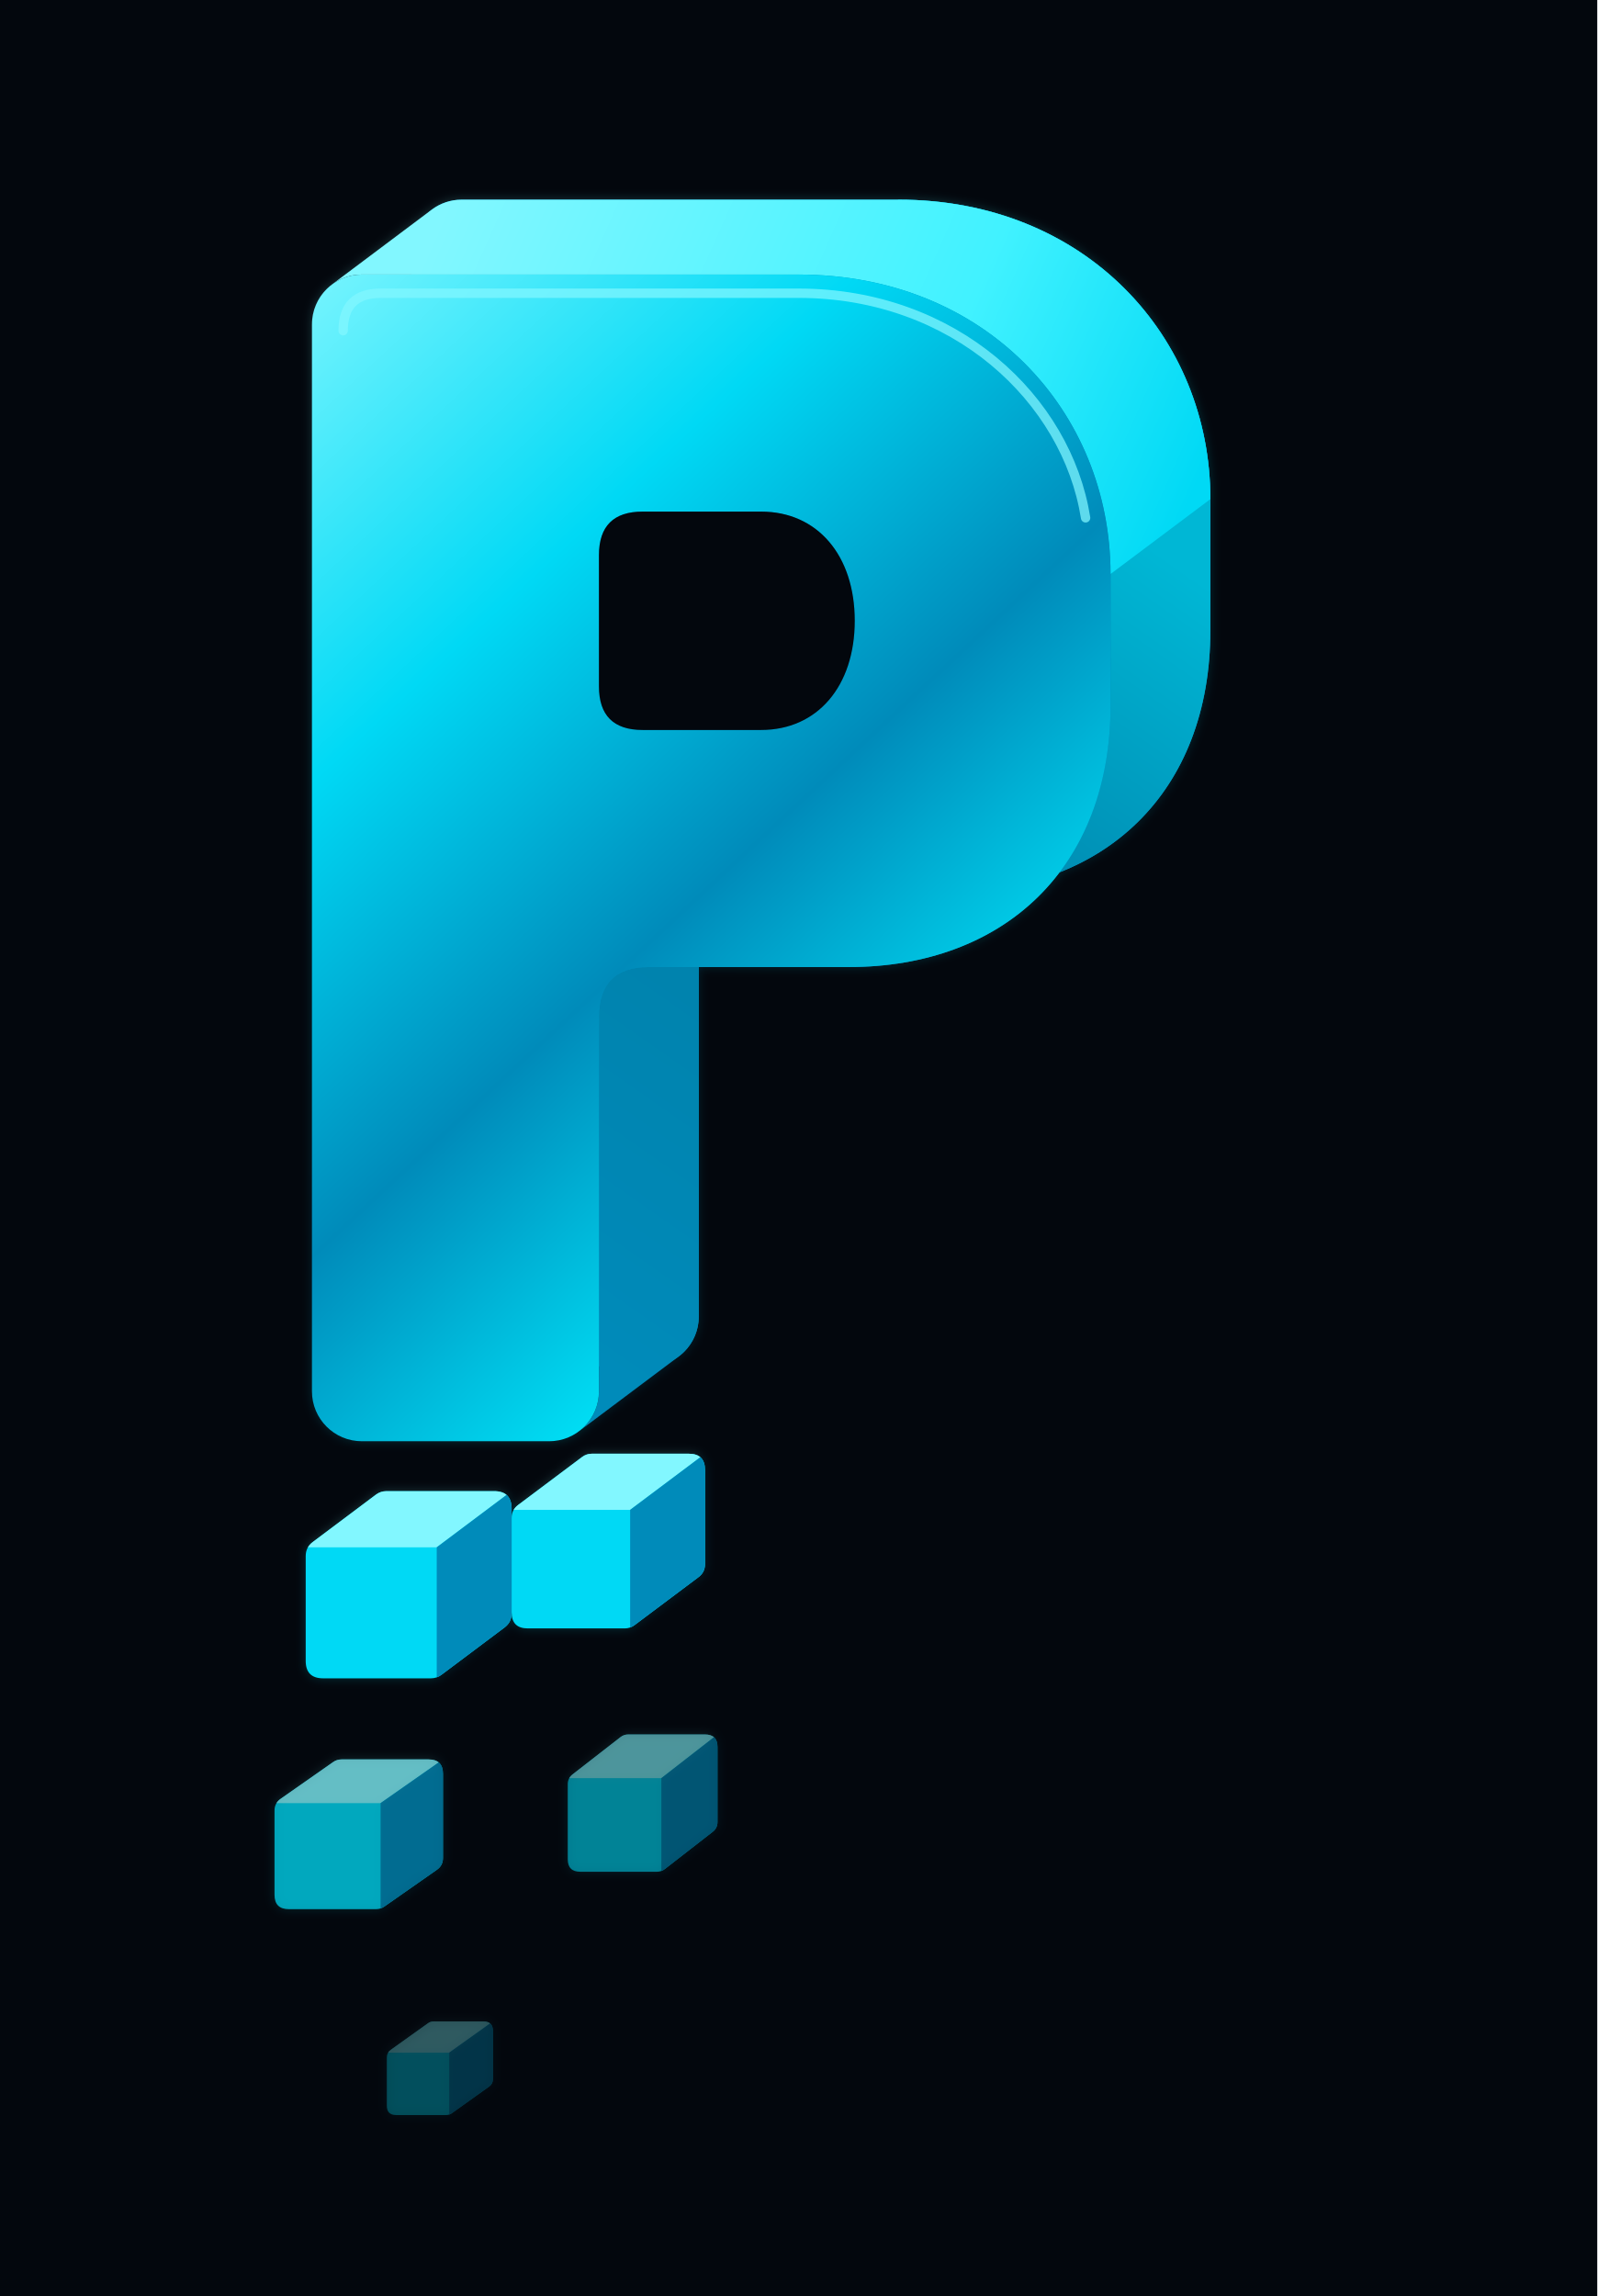
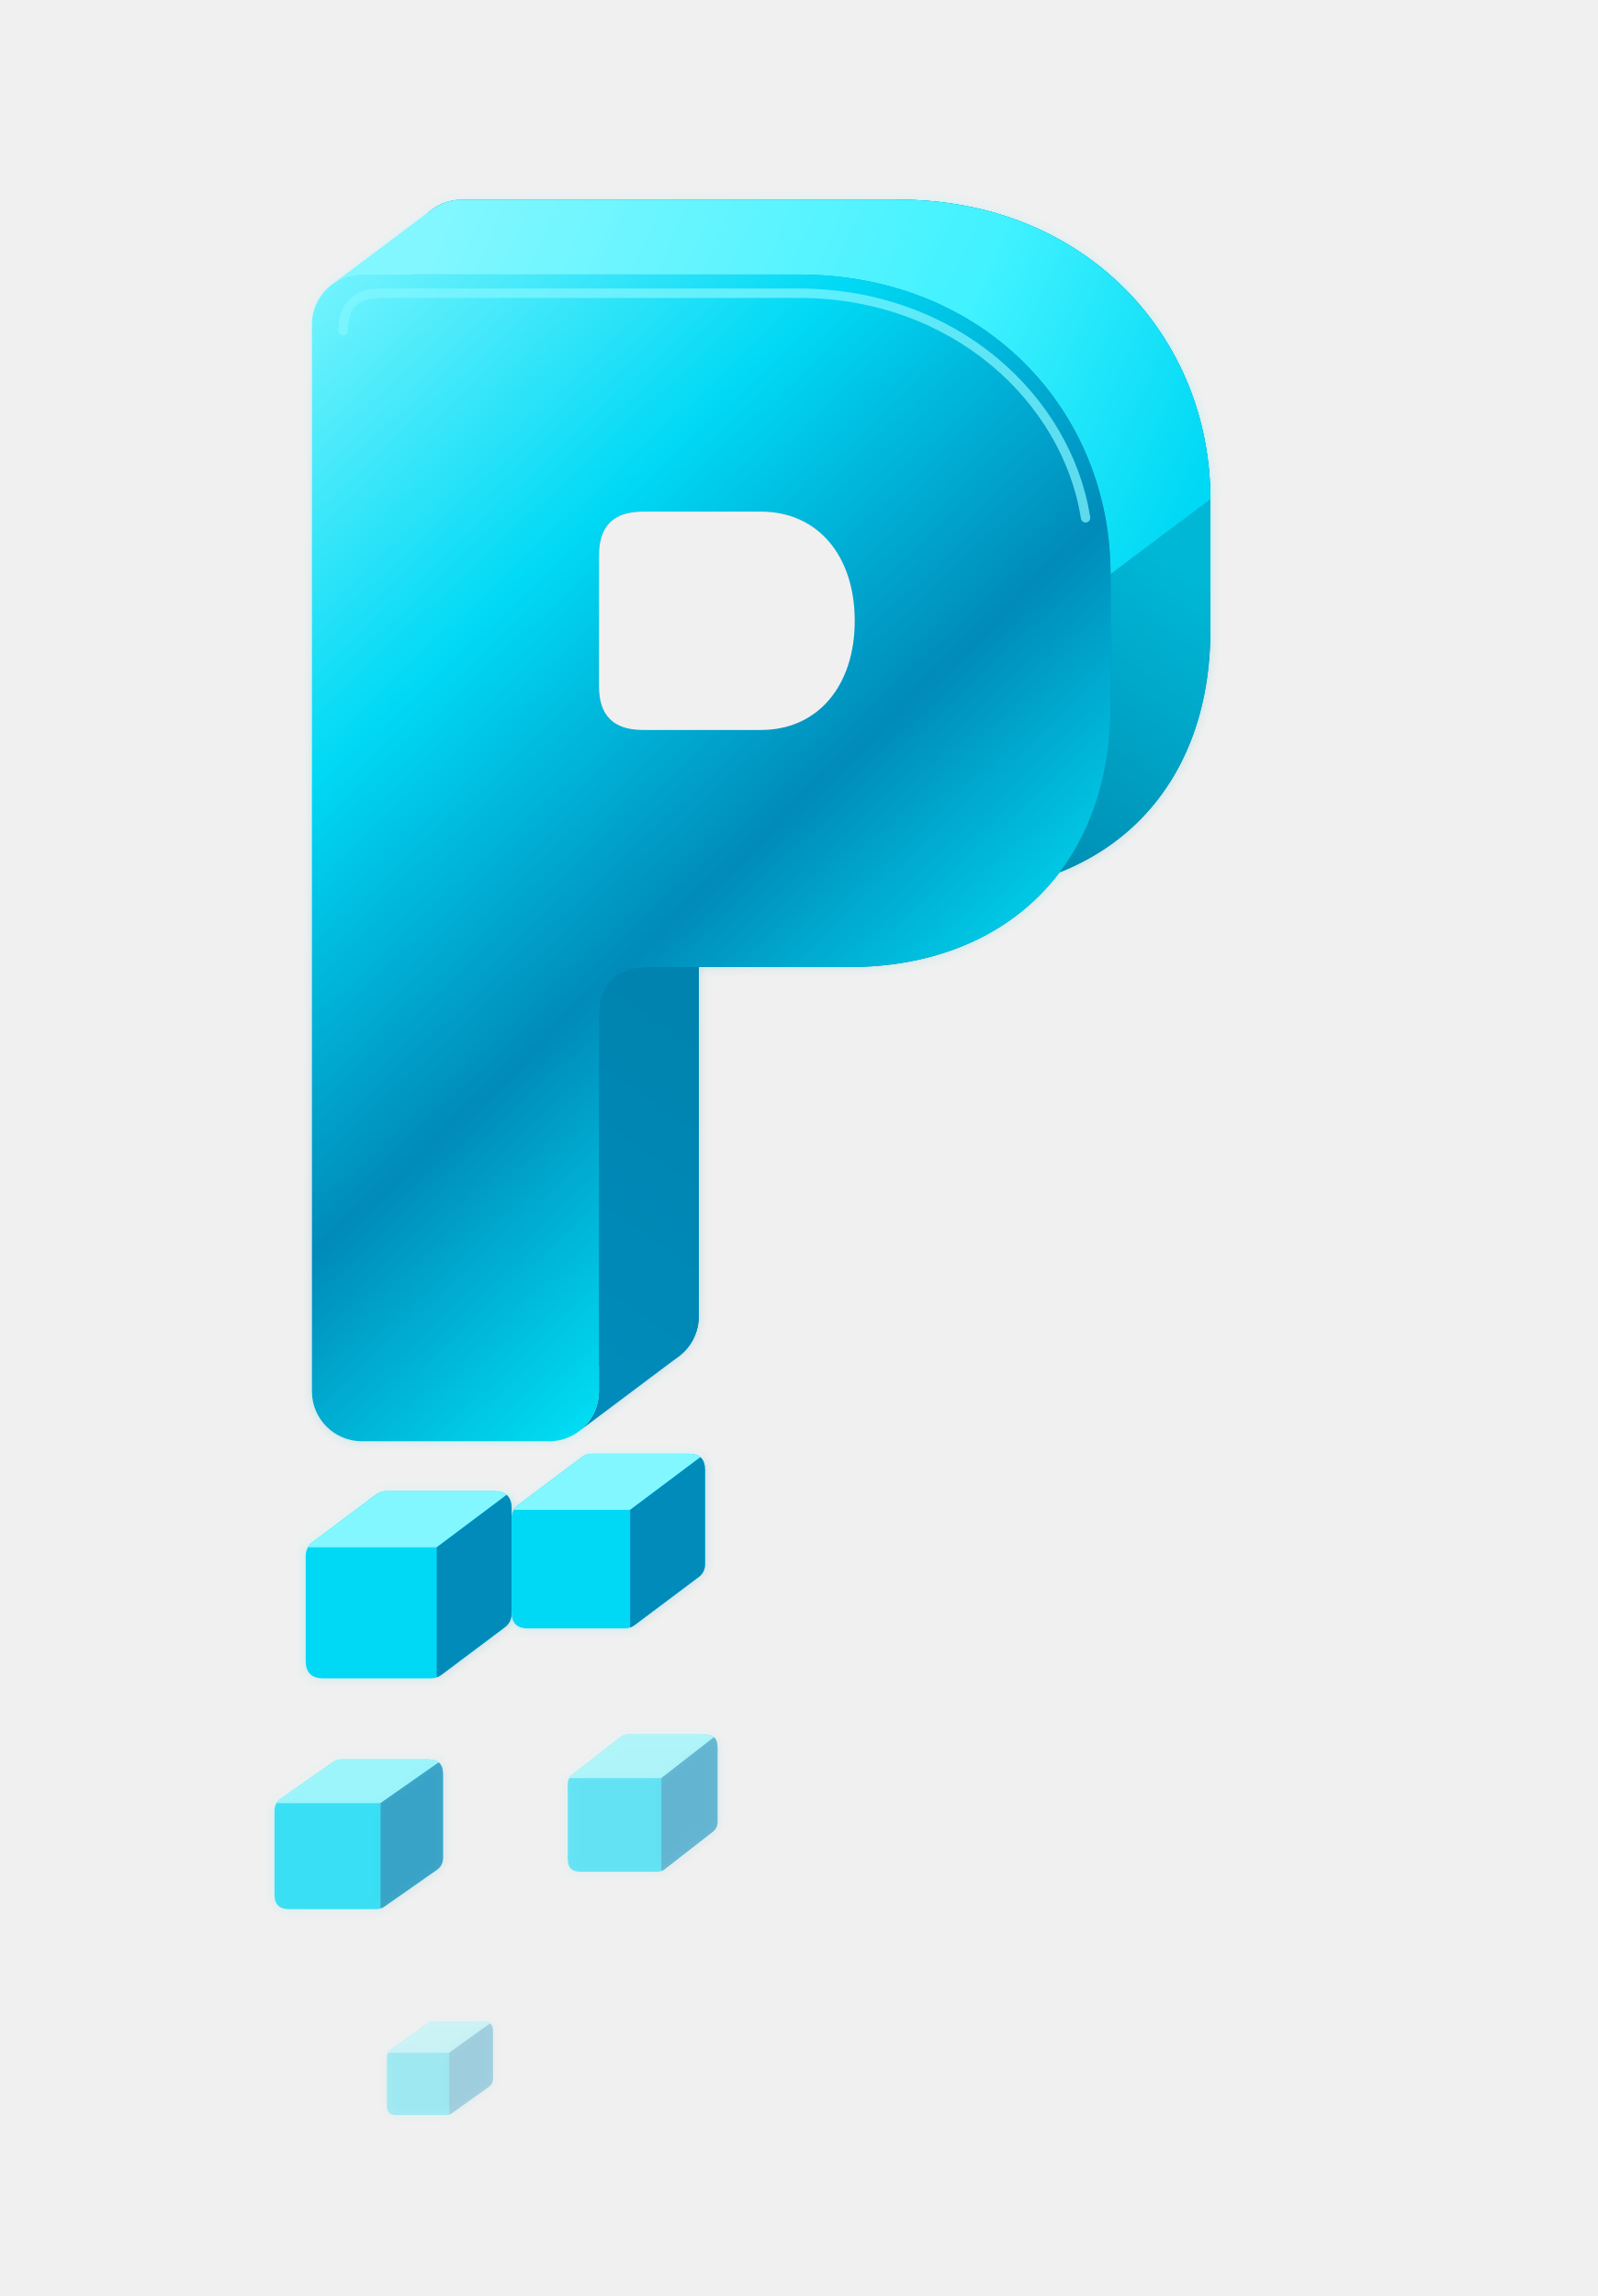
<svg xmlns="http://www.w3.org/2000/svg" viewBox="0 0 256 368" role="img" aria-labelledby="productivf-title productivf-desc">
  <defs>
    <linearGradient id="productivf-silver" x1="46" y1="40" x2="169" y2="172" gradientUnits="userSpaceOnUse">
      <stop stop-color="#82F7FF" />
      <stop offset=".36" stop-color="#00D9F5" />
      <stop offset=".67" stop-color="#008BBA" />
      <stop offset="1" stop-color="#00EDFF" />
    </linearGradient>
    <filter id="productivf-v6-glow" x="-15%" y="-15%" width="130%" height="130%" color-interpolation-filters="sRGB">
      <feGaussianBlur in="SourceGraphic" stdDeviation=".8" result="soft-light" />
      <feComponentTransfer in="soft-light" result="soft-glow">
        <feFuncA type="linear" slope=".2" />
      </feComponentTransfer>
      <feMerge>
        <feMergeNode in="soft-glow" />
        <feMergeNode in="SourceGraphic" />
      </feMerge>
    </filter>
    <linearGradient id="productivf-rounded-top" x1="72" y1="32" x2="189" y2="84" gradientUnits="userSpaceOnUse">
      <stop stop-color="#82F7FF" />
      <stop offset=".65" stop-color="#41F2FF" />
      <stop offset="1" stop-color="#00D9F5" />
    </linearGradient>
    <linearGradient id="productivf-rounded-side" x1="97" y1="220" x2="188" y2="90" gradientUnits="userSpaceOnUse">
      <stop stop-color="#008BBA" />
      <stop offset=".55" stop-color="#007FA8" />
      <stop offset="1" stop-color="#00B7D5" />
    </linearGradient>
+     <mask id="productivf-transparent-counter" x="0" y="0" width="256" height="368" maskUnits="userSpaceOnUse">
+       <rect width="256" height="368" fill="#fff" />
+       <path d="M103 82H122C131 82 137 89 137 99.5S131 117 122 117H103Q96 117 96 110V89Q96 82 103 82Z" fill="#000" />
+     </mask>
    <clipPath id="productivf-cube-1-rounded-clip">
      <path d="M49 185.4Q49 184 50.12 183.16L60.253 175.56Q61 175 61.933 175L79.2 175Q82 175 82 177.8L82 194.6Q82 196 80.88 196.84L70.747 204.44Q70 205 69.067 205L51.8 205Q49 205 49 202.2Z" />
    </clipPath>
    <clipPath id="productivf-cube-2-rounded-clip">
      <path d="M82 179.3Q82 178 83.04 177.22L93.307 169.52Q94 169 94.867 169L110.4 169Q113 169 113 171.6L113 186.7Q113 188 111.96 188.78L101.693 196.48Q101 197 100.133 197L84.6 197Q82 197 82 194.4Z" />
    </clipPath>
    <clipPath id="productivf-cube-3-rounded-clip">
      <path d="M44 226.198Q44 225 44.981 224.313L53.406 218.416Q54 218 54.725 218L68.7 218Q71 218 71 220.3L71 233.802Q71 235 70.019 235.687L61.594 241.584Q61 242 60.275 242L46.3 242Q44 242 44 239.7Z" />
    </clipPath>
    <clipPath id="productivf-cube-4-rounded-clip">
      <path d="M91 221.978Q91 221 91.772 220.399L99.458 214.421Q100 214 100.686 214L113 214Q115 214 115 216L115 228.022Q115 229 114.228 229.601L106.542 235.579Q106 236 105.314 236L93 236Q91 236 91 234Z" />
    </clipPath>
    <clipPath id="productivf-cube-5-rounded-clip">
      <path d="M62 265.772Q62 265 62.628 264.551L68.609 260.279Q69 260 69.481 260L77.5 260Q79 260 79 261.5L79 269.228Q79 270 78.372 270.449L72.391 274.721Q72 275 71.519 275L63.5 275Q62 275 62 273.5Z" />
    </clipPath>
  </defs>
-   <rect id="productivf-v6-background" width="256" height="368" fill="#03070D" />
-   <g id="productivf-mark" filter="url(#productivf-v6-glow)">
+   <g id="productivf-mark" filter="url(#productivf-v6-glow)" mask="url(#productivf-transparent-counter)">
    <g id="productivf-p-extrusion">
      <path id="productivf-rounded-back" d="M58 44H128C158 44 178 66 178 92V113C178 139 161 155 136 155H104Q96 155 96 163V223A8 8 0 0 1 88 231H58A8 8 0 0 1 50 223V52A8 8 0 0 1 58 44Z" transform="translate(16 -12)" fill="#008BBA" />
      <path id="productivf-rounded-side-face" d="M128 44C158 44 178 66 178 92V113C178 139 161 155 136 155H104Q96 155 96 163V223A8 8 0 0 1 88 231A8 8 0 0 0 92.8 229.4L108.8 217.4A8 8 0 0 0 112 211V151Q112 143 120 143H152C177 143 194 127 194 101V80C194 54 174 32 144 32Z" fill="url(#productivf-rounded-side)" />
      <path id="productivf-rounded-top-face" d="M50 52A8 8 0 0 1 53.2 45.6L69.2 33.6A8 8 0 0 1 74 32H144C174 32 194 54 194 80L178 92C178 66 158 44 128 44H58A8 8 0 0 0 50 52Z" fill="url(#productivf-rounded-top)" />
    </g>
    <path id="productivf-silver-p" d="M58 44H128C158 44 178 66 178 92V113C178 139 161 155 136 155H104Q96 155 96 163V223A8 8 0 0 1 88 231H58A8 8 0 0 1 50 223V52A8 8 0 0 1 58 44ZM103 82H122C131 82 137 89 137 99.5S131 117 122 117H103Q96 117 96 110V89Q96 82 103 82Z" fill="url(#productivf-silver)" fill-rule="evenodd" />
-     <path id="productivf-rounded-counter" d="M103 82H122C131 82 137 89 137 99.5S131 117 122 117H103Q96 117 96 110V89Q96 82 103 82Z" fill="#03070D" />
    <path id="productivf-rounded-highlight" d="M55 53Q55 47 61 47H128C153 47 171 64 174 83" fill="none" stroke="#82F7FF" stroke-width="1.5" stroke-linecap="round" stroke-linejoin="round" opacity=".72" />
    <g id="productivf-floating-cubes" transform="translate(0 64)">
      <g id="productivf-cube-1" opacity="1">
        <path d="M49 185.4Q49 184 50.12 183.16L60.253 175.56Q61 175 61.933 175L79.2 175Q82 175 82 177.8L82 194.6Q82 196 80.88 196.84L70.747 204.44Q70 205 69.067 205L51.8 205Q49 205 49 202.2Z" fill="#00D9F5" />
        <g clip-path="url(#productivf-cube-1-rounded-clip)">
          <path d="M49 184 61 175H82L70 184Z" fill="#82F7FF" />
          <path d="M70 184 82 175V196L70 205Z" fill="#008BBA" />
        </g>
      </g>
      <g id="productivf-cube-2" opacity="1">
        <path d="M82 179.3Q82 178 83.04 177.22L93.307 169.52Q94 169 94.867 169L110.4 169Q113 169 113 171.6L113 186.7Q113 188 111.96 188.78L101.693 196.48Q101 197 100.133 197L84.6 197Q82 197 82 194.4Z" fill="#00D9F5" />
        <g clip-path="url(#productivf-cube-2-rounded-clip)">
          <path d="M82 178 94 169H113L101 178Z" fill="#82F7FF" />
          <path d="M101 178 113 169V188L101 197Z" fill="#008BBA" />
        </g>
      </g>
      <g id="productivf-cube-3" opacity="0.72">
        <path d="M44 226.198Q44 225 44.981 224.313L53.406 218.416Q54 218 54.725 218L68.7 218Q71 218 71 220.3L71 233.802Q71 235 70.019 235.687L61.594 241.584Q61 242 60.275 242L46.3 242Q44 242 44 239.7Z" fill="#00D9F5" />
        <g clip-path="url(#productivf-cube-3-rounded-clip)">
          <path d="M44 225 54 218H71L61 225Z" fill="#82F7FF" />
          <path d="M61 225 71 218V235L61 242Z" fill="#008BBA" />
        </g>
      </g>
      <g id="productivf-cube-4" opacity="0.54">
        <path d="M91 221.978Q91 221 91.772 220.399L99.458 214.421Q100 214 100.686 214L113 214Q115 214 115 216L115 228.022Q115 229 114.228 229.601L106.542 235.579Q106 236 105.314 236L93 236Q91 236 91 234Z" fill="#00D9F5" />
        <g clip-path="url(#productivf-cube-4-rounded-clip)">
          <path d="M91 221 100 214H115L106 221Z" fill="#82F7FF" />
          <path d="M106 221 115 214V229L106 236Z" fill="#008BBA" />
        </g>
      </g>
      <g id="productivf-cube-5" opacity="0.3">
        <path d="M62 265.772Q62 265 62.628 264.551L68.609 260.279Q69 260 69.481 260L77.5 260Q79 260 79 261.5L79 269.228Q79 270 78.372 270.449L72.391 274.721Q72 275 71.519 275L63.5 275Q62 275 62 273.5Z" fill="#00D9F5" />
        <g clip-path="url(#productivf-cube-5-rounded-clip)">
          <path d="M62 265 69 260H79L72 265Z" fill="#82F7FF" />
          <path d="M72 265 79 260V270L72 275Z" fill="#008BBA" />
        </g>
      </g>
    </g>
  </g>
</svg>
